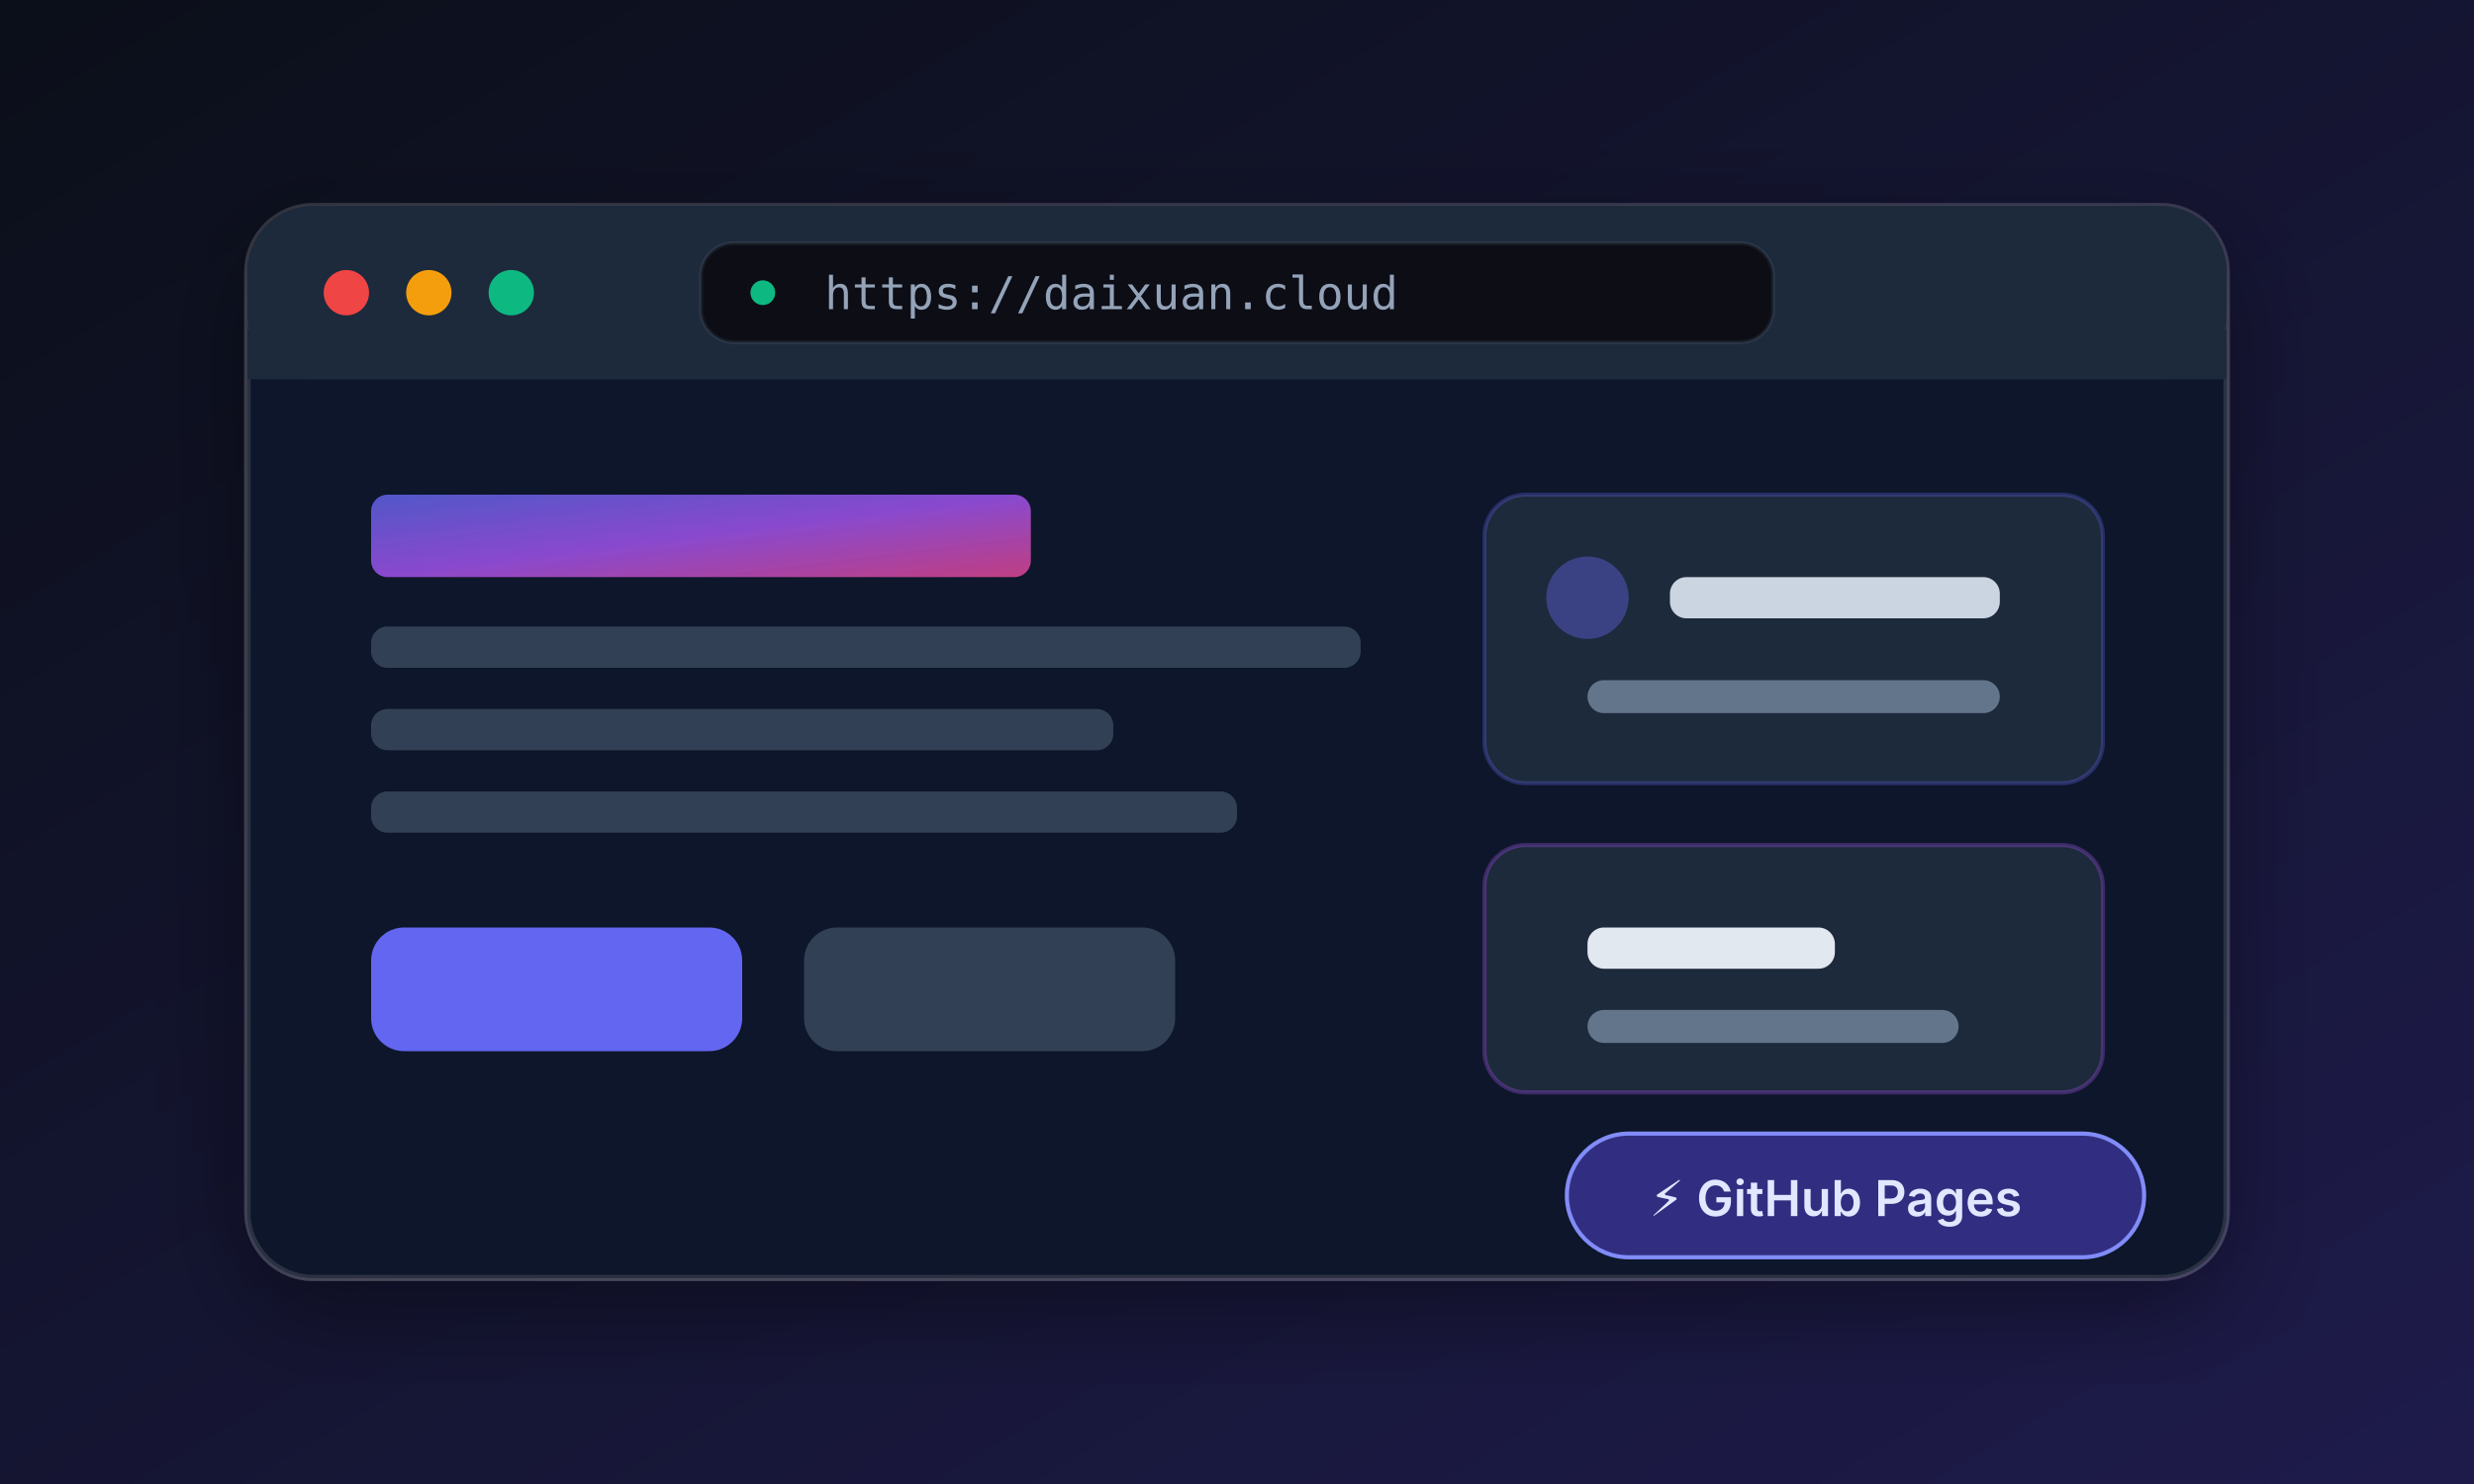
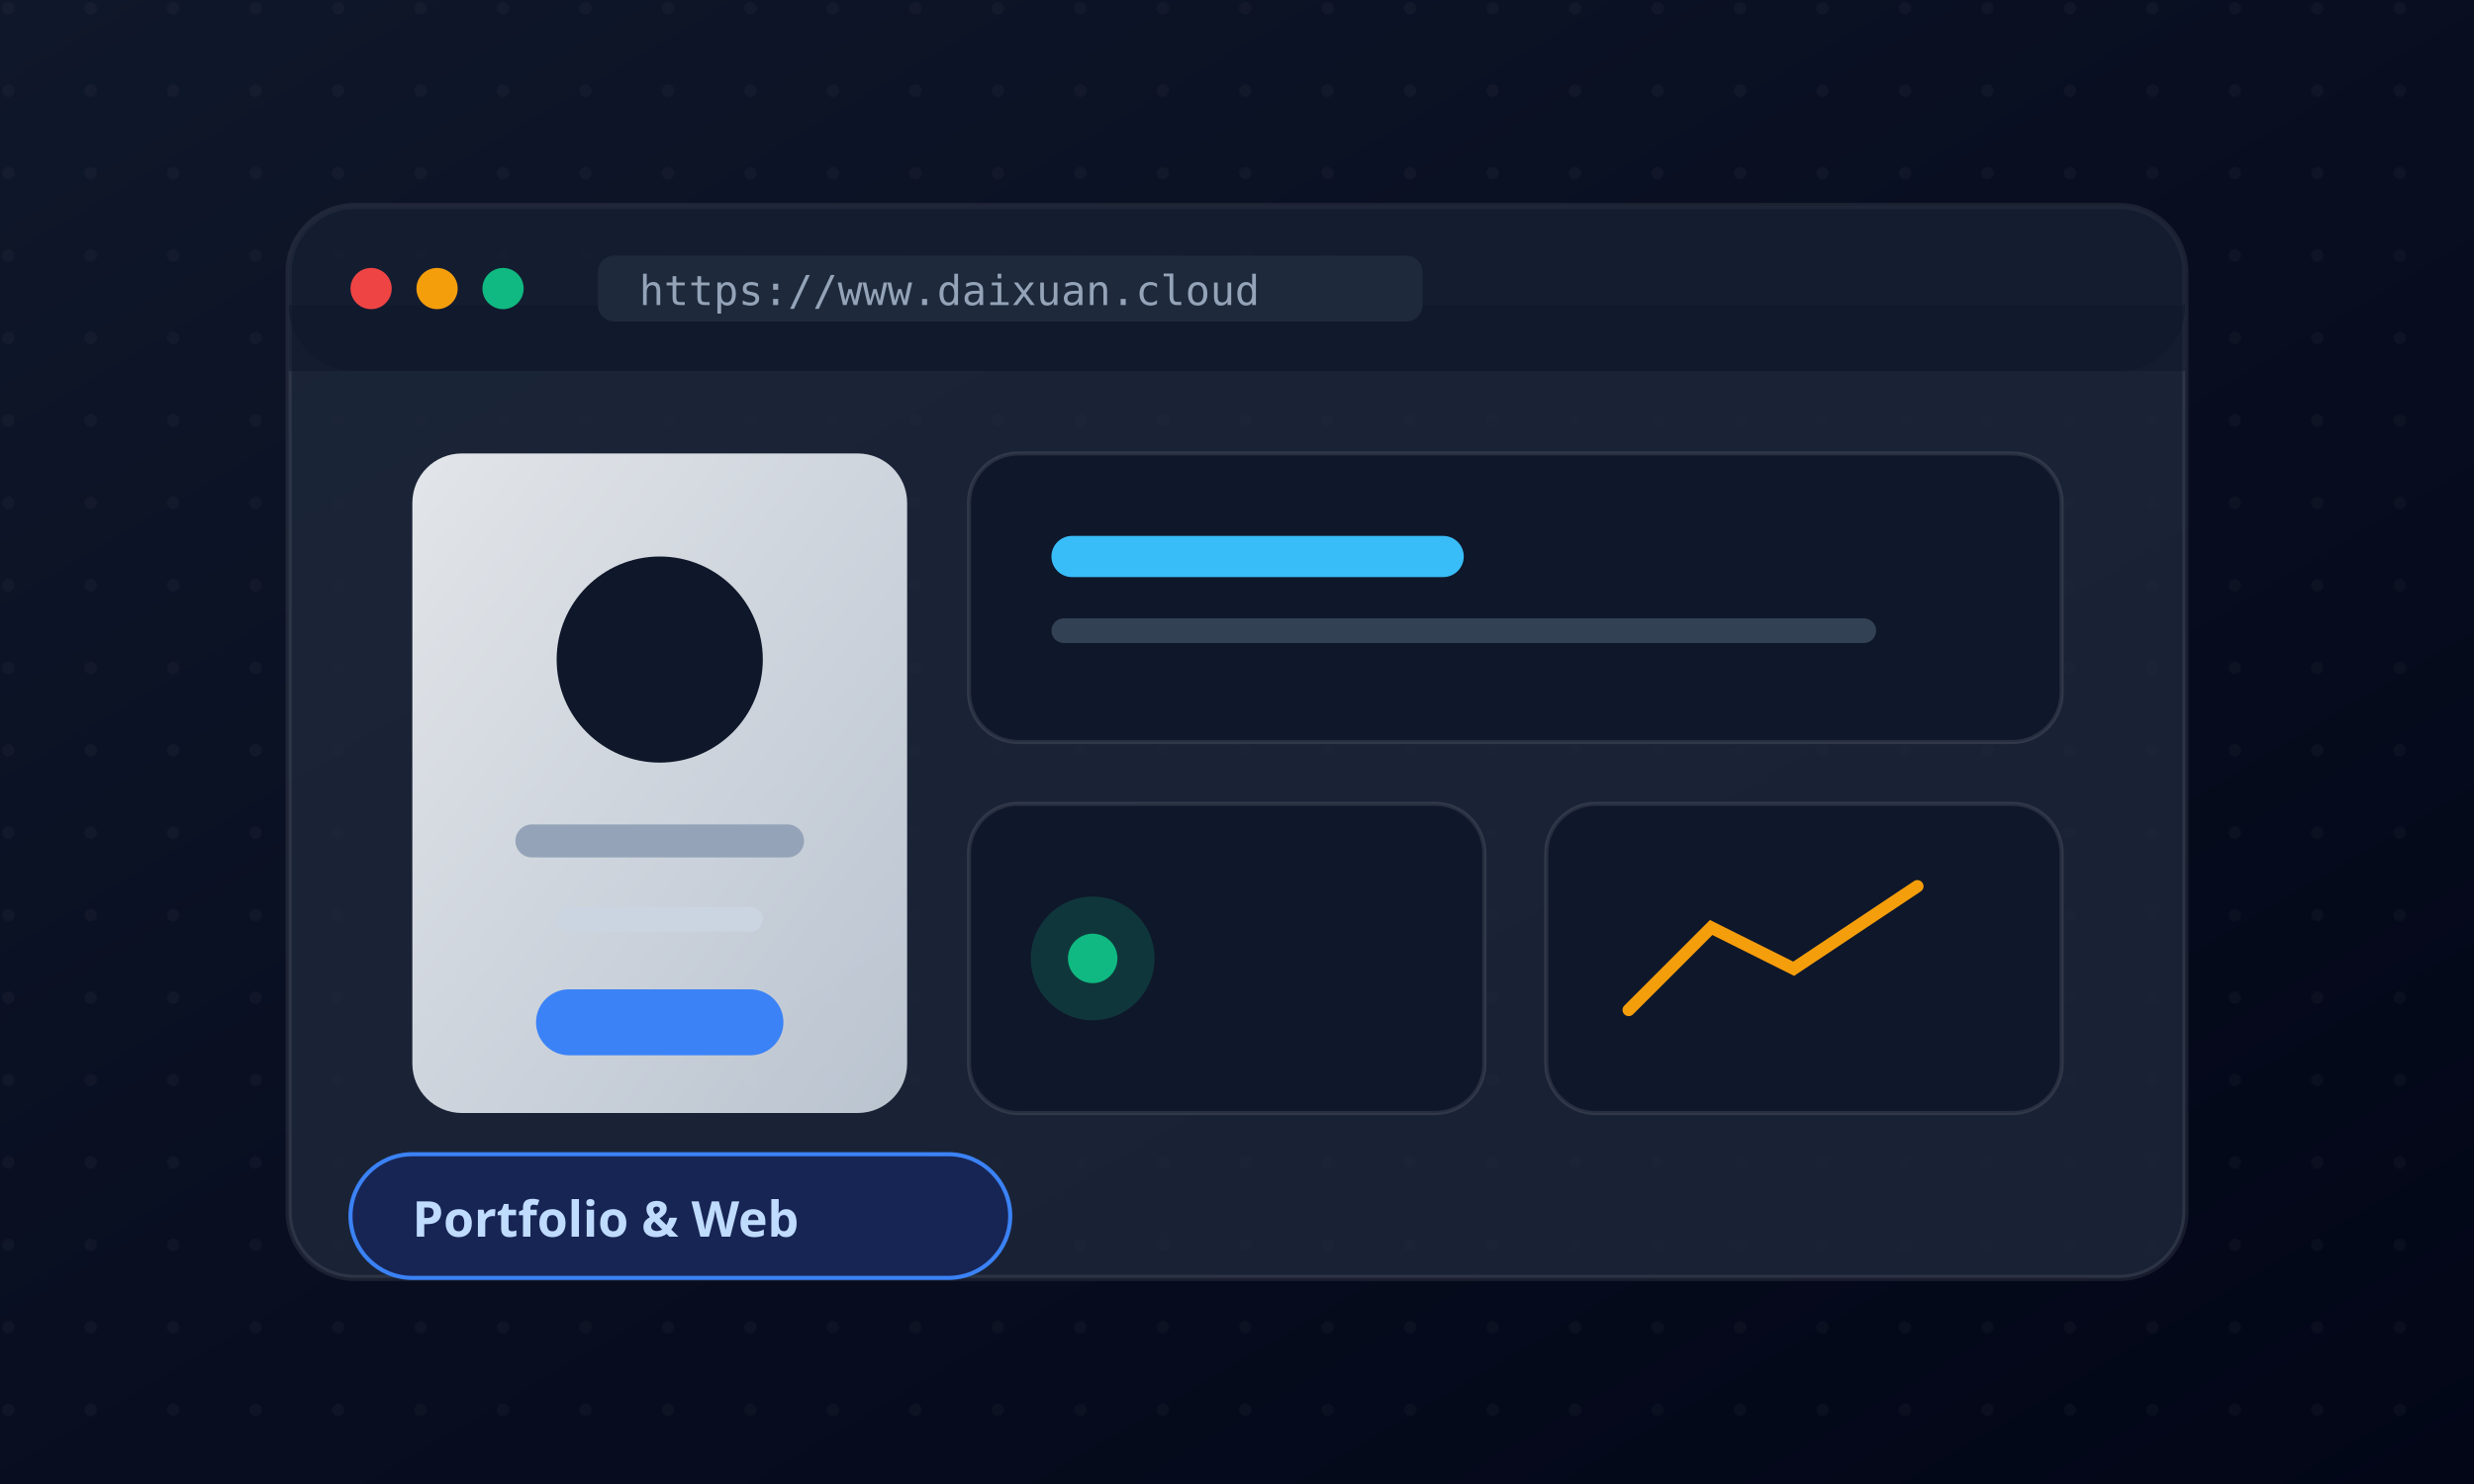
<svg xmlns="http://www.w3.org/2000/svg" viewBox="0 0 600 360" width="100%" height="100%">
  <defs>
-     <linearGradient id="cloudBg" x1="0%" y1="0%" x2="100%" y2="100%">
-       <stop offset="0%" stop-color="#0b0f19" />
-       <stop offset="100%" stop-color="#1e1b4b" />
+     <linearGradient id="bg_site" x1="0%" y1="0%" x2="100%" y2="100%">
+       <stop offset="0%" stop-color="#0f172a" />
+       <stop offset="100%" stop-color="#020617" />
    </linearGradient>
-     <linearGradient id="domainGrad" x1="0%" y1="0%" x2="100%" y2="100%">
-       <stop offset="0%" stop-color="#6366f1" />
-       <stop offset="50%" stop-color="#a855f7" />
-       <stop offset="100%" stop-color="#ec4899" />
+     <linearGradient id="cardGrad" x1="0%" y1="0%" x2="100%" y2="100%">
+       <stop offset="0%" stop-color="#f8fafc" />
+       <stop offset="100%" stop-color="#cbd5e1" />
    </linearGradient>
-     <filter id="shadowFilter" x="-10%" y="-10%" width="120%" height="120%">
-       <feDropShadow dx="0" dy="8" stdDeviation="12" flood-color="#000000" flood-opacity="0.4" />
-     </filter>
  </defs>
-   <rect width="600" height="360" fill="url(#cloudBg)" />
-   <g transform="translate(60, 50)" filter="url(#shadowFilter)">
-     <rect width="480" height="260" rx="16" fill="#0f172a" stroke="rgba(255, 255, 255, 0.12)" stroke-width="1.5" />
-     <rect width="480" height="42" rx="16" fill="#1e293b" />
-     <rect y="30" width="480" height="12" fill="#1e293b" />
-     <circle cx="24" cy="21" r="5.5" fill="#ef4444" />
-     <circle cx="44" cy="21" r="5.5" fill="#f59e0b" />
-     <circle cx="64" cy="21" r="5.5" fill="#10b981" />
-     <rect x="110" y="9" width="260" height="24" rx="8" fill="#090d16" stroke="rgba(255,255,255,0.06)" />
-     <text x="140" y="25" fill="#94a3b8" font-size="11" font-family="monospace">https://daixuan.cloud</text>
-     <circle cx="125" cy="21" r="3" fill="#10b981" />
-     <g transform="translate(30, 70)">
-       <rect x="0" y="0" width="160" height="20" rx="4" fill="url(#domainGrad)" opacity="0.8" />
-       <rect x="0" y="32" width="240" height="10" rx="4" fill="#334155" />
-       <rect x="0" y="52" width="180" height="10" rx="4" fill="#334155" />
-       <rect x="0" y="72" width="210" height="10" rx="4" fill="#334155" />
-       <rect x="270" y="0" width="150" height="70" rx="10" fill="#1e293b" stroke="rgba(99,102,241,0.3)" />
-       <circle cx="295" cy="25" r="10" fill="#6366f1" opacity="0.4" />
-       <rect x="315" y="20" width="80" height="10" rx="4" fill="#cbd5e1" />
-       <rect x="295" y="45" width="100" height="8" rx="4" fill="#64748b" />
-       <rect x="270" y="85" width="150" height="60" rx="10" fill="#1e293b" stroke="rgba(168,85,247,0.3)" />
-       <rect x="295" y="105" width="60" height="10" rx="4" fill="#e2e8f0" />
-       <rect x="295" y="125" width="90" height="8" rx="4" fill="#64748b" />
-       <rect x="0" y="105" width="90" height="30" rx="8" fill="#6366f1" />
-       <rect x="105" y="105" width="90" height="30" rx="8" fill="#334155" />
+   <rect width="600" height="360" fill="url(#bg_site)" />
+   <pattern id="dots_site" x="0" y="0" width="20" height="20" patternUnits="userSpaceOnUse">
+     <circle fill="rgba(255,255,255,0.03)" cx="2" cy="2" r="1.5" />
+   </pattern>
+   <rect x="0" y="0" width="600" height="360" fill="url(#dots_site)" />
+   <g transform="translate(70, 50)">
+     <rect width="460" height="260" rx="16" fill="#1e293b" fill-opacity="0.8" stroke="rgba(255,255,255,0.08)" stroke-width="1.5" />
+     <rect width="460" height="40" rx="16" fill="#0f172a" fill-opacity="0.5" />
+     <rect y="24" width="460" height="16" fill="#0f172a" fill-opacity="0.5" />
+     <circle cx="20" cy="20" r="5" fill="#ef4444" />
+     <circle cx="36" cy="20" r="5" fill="#f59e0b" />
+     <circle cx="52" cy="20" r="5" fill="#10b981" />
+     <rect x="75" y="12" width="200" height="16" rx="4" fill="#1e293b" />
+     <text x="85" y="24" fill="#94a3b8" font-size="10" font-family="monospace">https://www.daixuan.cloud</text>
+     <g transform="translate(30, 60)">
+       <rect x="0" y="0" width="120" height="160" rx="12" fill="url(#cardGrad)" fill-opacity="0.9" />
+       <circle cx="60" cy="50" r="25" fill="#0f172a" />
+       <rect x="25" y="90" width="70" height="8" rx="4" fill="#94a3b8" />
+       <rect x="35" y="110" width="50" height="6" rx="3" fill="#cbd5e1" />
+       <rect x="30" y="130" width="60" height="16" rx="8" fill="#3b82f6" />
+       <rect x="135" y="0" width="265" height="70" rx="12" fill="#0f172a" stroke="rgba(255,255,255,0.1)" />
+       <rect x="155" y="20" width="100" height="10" rx="5" fill="#38bdf8" />
+       <rect x="155" y="40" width="200" height="6" rx="3" fill="#334155" />
+       <rect x="135" y="85" width="125" height="75" rx="12" fill="#0f172a" stroke="rgba(255,255,255,0.1)" />
+       <circle cx="165" cy="122.5" r="15" fill="#10b981" fill-opacity="0.2" />
+       <circle cx="165" cy="122.5" r="6" fill="#10b981" />
+       <rect x="275" y="85" width="125" height="75" rx="12" fill="#0f172a" stroke="rgba(255,255,255,0.1)" />
+       <path d="M 295,135 L 315,115 L 335,125 L 365,105" fill="none" stroke="#f59e0b" stroke-width="3" stroke-linecap="round" />
    </g>
  </g>
-   <rect x="380" y="275" width="140" height="30" rx="15" fill="#312e81" stroke="#818cf8" />
-   <text x="400" y="295" fill="#e0e7ff" font-size="12" font-family="-apple-system, BlinkMacSystemFont, sans-serif" font-weight="600">⚡ GitHub Pages</text>
+   <rect x="85" y="280" width="160" height="30" rx="15" fill="#172554" stroke="#3b82f6" />
+   <text x="100" y="300" fill="#bfdbfe" font-size="12" font-family="sans-serif" font-weight="bold">Portfolio &amp; Web</text>
</svg>
